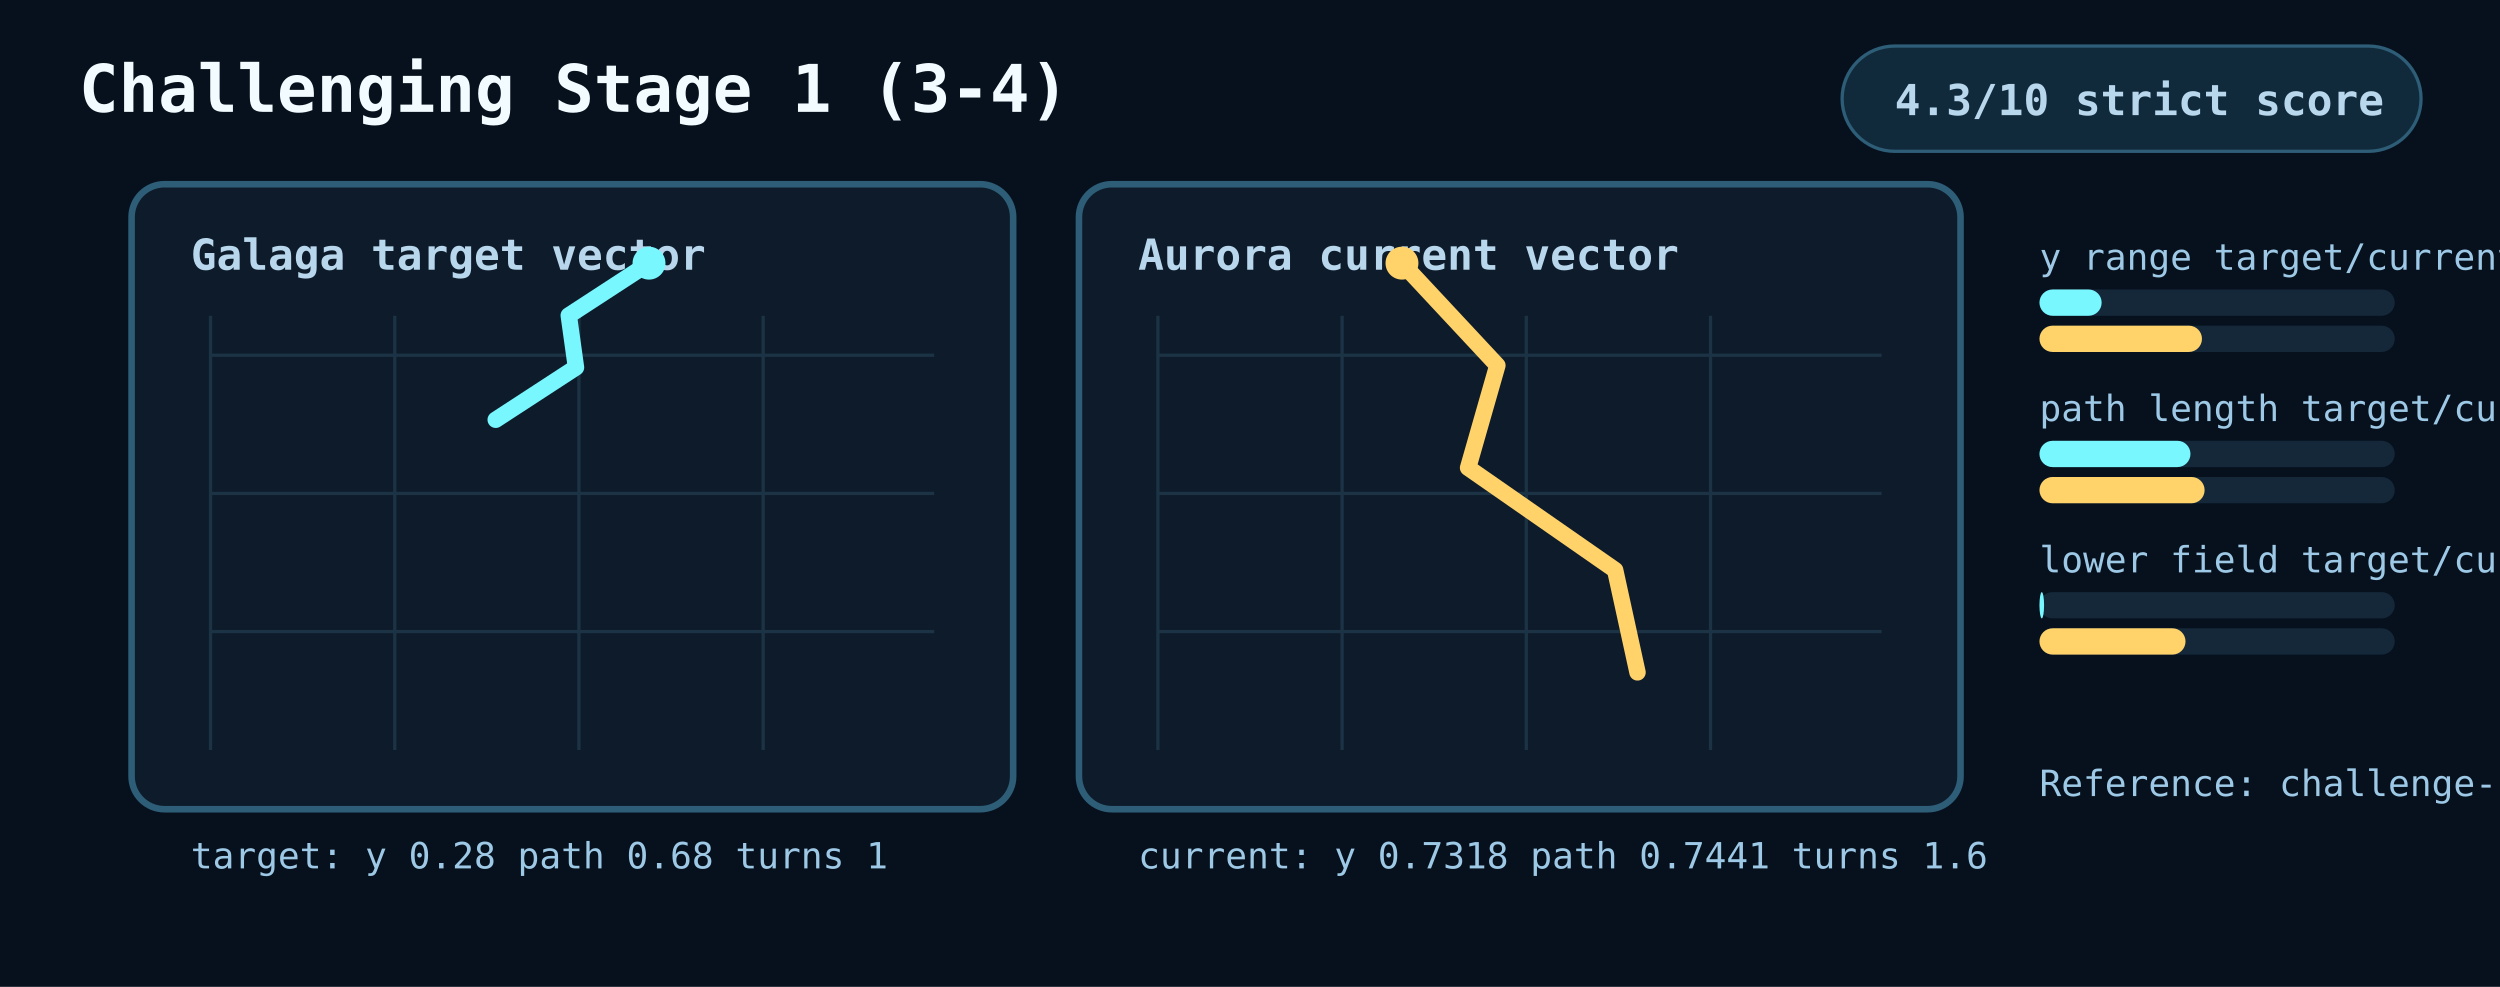
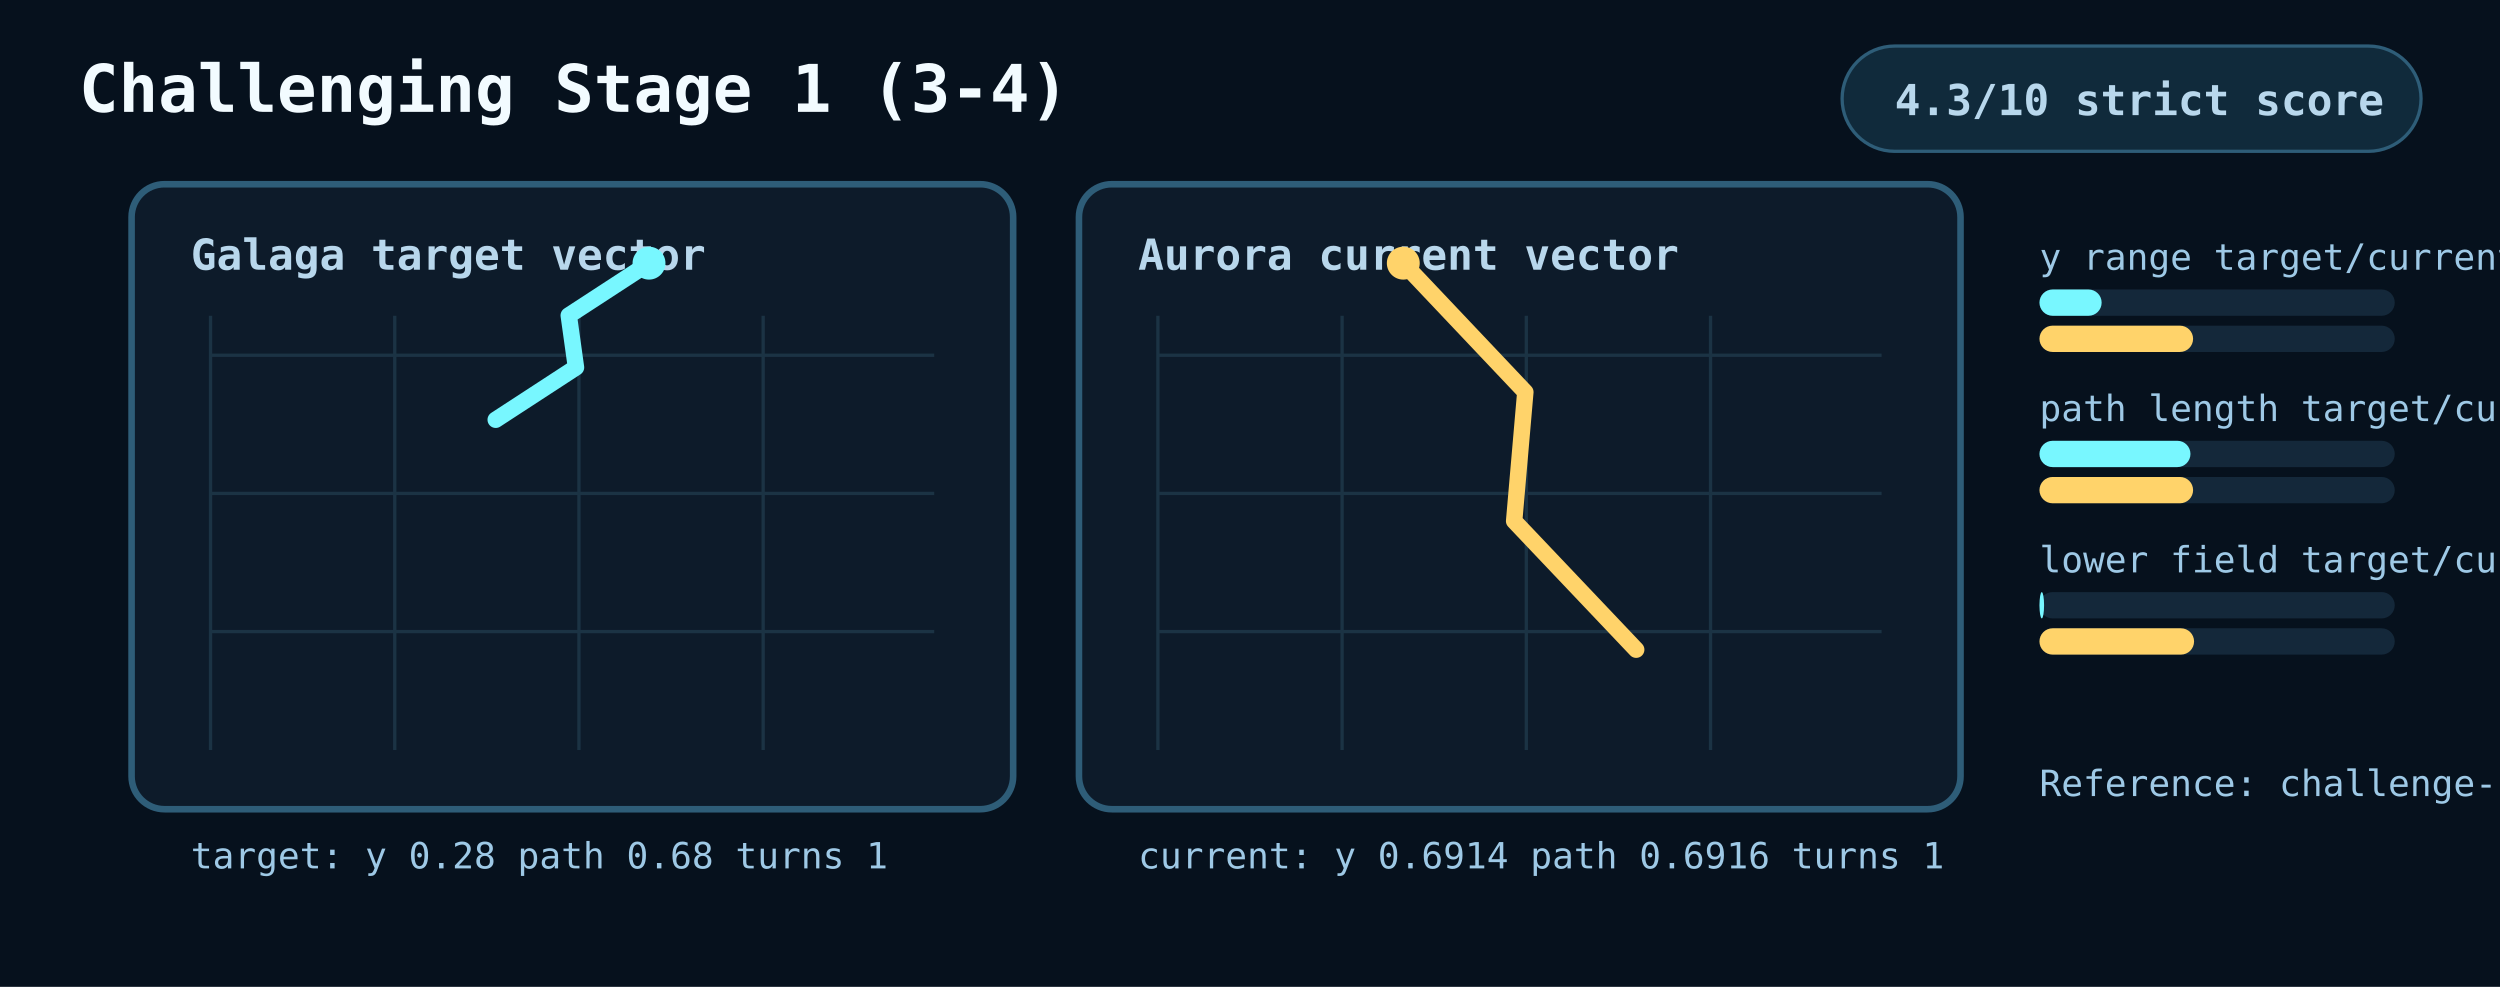
<svg xmlns="http://www.w3.org/2000/svg" width="760" height="300" viewBox="0 0 760 300" role="img" aria-labelledby="title desc">
  <style>
    .bg{fill:#06111d}.panel{fill:#0d1b2a;stroke:#2e5d78;stroke-width:2}.grid{stroke:#1b3344;stroke-width:1}.target{fill:none;stroke:#78f7ff;stroke-width:5;stroke-linecap:round;stroke-linejoin:round}.current{fill:none;stroke:#ffd36a;stroke-width:5;stroke-linecap:round;stroke-linejoin:round}.dotT{fill:#78f7ff}.dotC{fill:#ffd36a}.text{fill:#f2fbff;font:700 20px ui-monospace,Menlo,monospace}.small{fill:#b8d7ec;font:700 13px ui-monospace,Menlo,monospace}.tiny{fill:#9ec9e6;font:11px ui-monospace,Menlo,monospace}.barBg{fill:#14283a}.targetBar{fill:#78f7ff}.currentBar{fill:#ffd36a}.pill{fill:#102a3b;stroke:#2e5d78}
  </style>
  <rect class="bg" x="0" y="0" width="760" height="300" />
  <text class="text" x="24" y="34">Challenging Stage 1 (3-4)</text>
  <rect class="pill" x="560" y="14" width="176" height="32" rx="16" />
  <text class="small" x="576" y="35">4.3/10 strict score</text>
  <rect class="panel" x="40" y="56" width="268" height="190" rx="10" />
  <rect class="panel" x="328" y="56" width="268" height="190" rx="10" />
  <text class="small" x="58" y="82">Galaga target vector</text>
  <text class="small" x="346" y="82">Aurora current vector</text>
  <line class="grid" x1="64" y1="96" x2="64" y2="228" />
  <line class="grid" x1="352" y1="96" x2="352" y2="228" />
  <line class="grid" x1="120" y1="96" x2="120" y2="228" />
  <line class="grid" x1="408" y1="96" x2="408" y2="228" />
  <line class="grid" x1="176" y1="96" x2="176" y2="228" />
  <line class="grid" x1="464" y1="96" x2="464" y2="228" />
  <line class="grid" x1="232" y1="96" x2="232" y2="228" />
  <line class="grid" x1="520" y1="96" x2="520" y2="228" />
  <line class="grid" x1="64" y1="108" x2="284" y2="108" />
  <line class="grid" x1="352" y1="108" x2="572" y2="108" />
  <line class="grid" x1="64" y1="150" x2="284" y2="150" />
  <line class="grid" x1="352" y1="150" x2="572" y2="150" />
  <line class="grid" x1="64" y1="192" x2="284" y2="192" />
  <line class="grid" x1="352" y1="192" x2="572" y2="192" />
  <polyline class="target" points="197.3,80 172.9,95.9 175.1,111.7 150.7,127.6" />
-   <polyline class="current" points="426.2,80 455.2,111.1 446.3,142.2 491,173.3 497.8,204.4" />
+   <polyline class="current" points="426.6,80 463.7,119.2 460.3,158.4 497.4,197.5" />
  <circle class="dotT" cx="197.3" cy="80" r="5" />
-   <circle class="dotC" cx="426.2" cy="80" r="5" />
+   <circle class="dotC" cx="426.6" cy="80" r="5" />
  <text class="tiny" x="58" y="264">target: y 0.28 path 0.68 turns 1</text>
-   <text class="tiny" x="346" y="264">current: y 0.7318 path 0.7441 turns 1.6</text>
+   <text class="tiny" x="346" y="264">current: y 0.6914 path 0.6916 turns 1</text>
  <g>
    <text x="620" y="82" class="tiny">y range target/current</text>
    <rect x="620" y="88" width="108" height="8" rx="4" class="barBg" />
    <rect x="620" y="88" width="18.9" height="8" rx="4" class="targetBar" />
    <rect x="620" y="99" width="108" height="8" rx="4" class="barBg" />
-     <rect x="620" y="99" width="49.4" height="8" rx="4" class="currentBar" />
+     <rect x="620" y="99" width="46.7" height="8" rx="4" class="currentBar" />
  </g>
  <g>
    <text x="620" y="128" class="tiny">path length target/current</text>
    <rect x="620" y="134" width="108" height="8" rx="4" class="barBg" />
    <rect x="620" y="134" width="45.9" height="8" rx="4" class="targetBar" />
    <rect x="620" y="145" width="108" height="8" rx="4" class="barBg" />
-     <rect x="620" y="145" width="50.2" height="8" rx="4" class="currentBar" />
+     <rect x="620" y="145" width="46.7" height="8" rx="4" class="currentBar" />
  </g>
  <g>
    <text x="620" y="174" class="tiny">lower field target/current</text>
    <rect x="620" y="180" width="108" height="8" rx="4" class="barBg" />
    <rect x="620" y="180" width="1.4" height="8" rx="4" class="targetBar" />
    <rect x="620" y="191" width="108" height="8" rx="4" class="barBg" />
-     <rect x="620" y="191" width="44.4" height="8" rx="4" class="currentBar" />
+     <rect x="620" y="191" width="47" height="8" rx="4" class="currentBar" />
  </g>
  <text class="tiny" x="620" y="242">Reference: challenge-1-arrival-group-1</text>
</svg>
